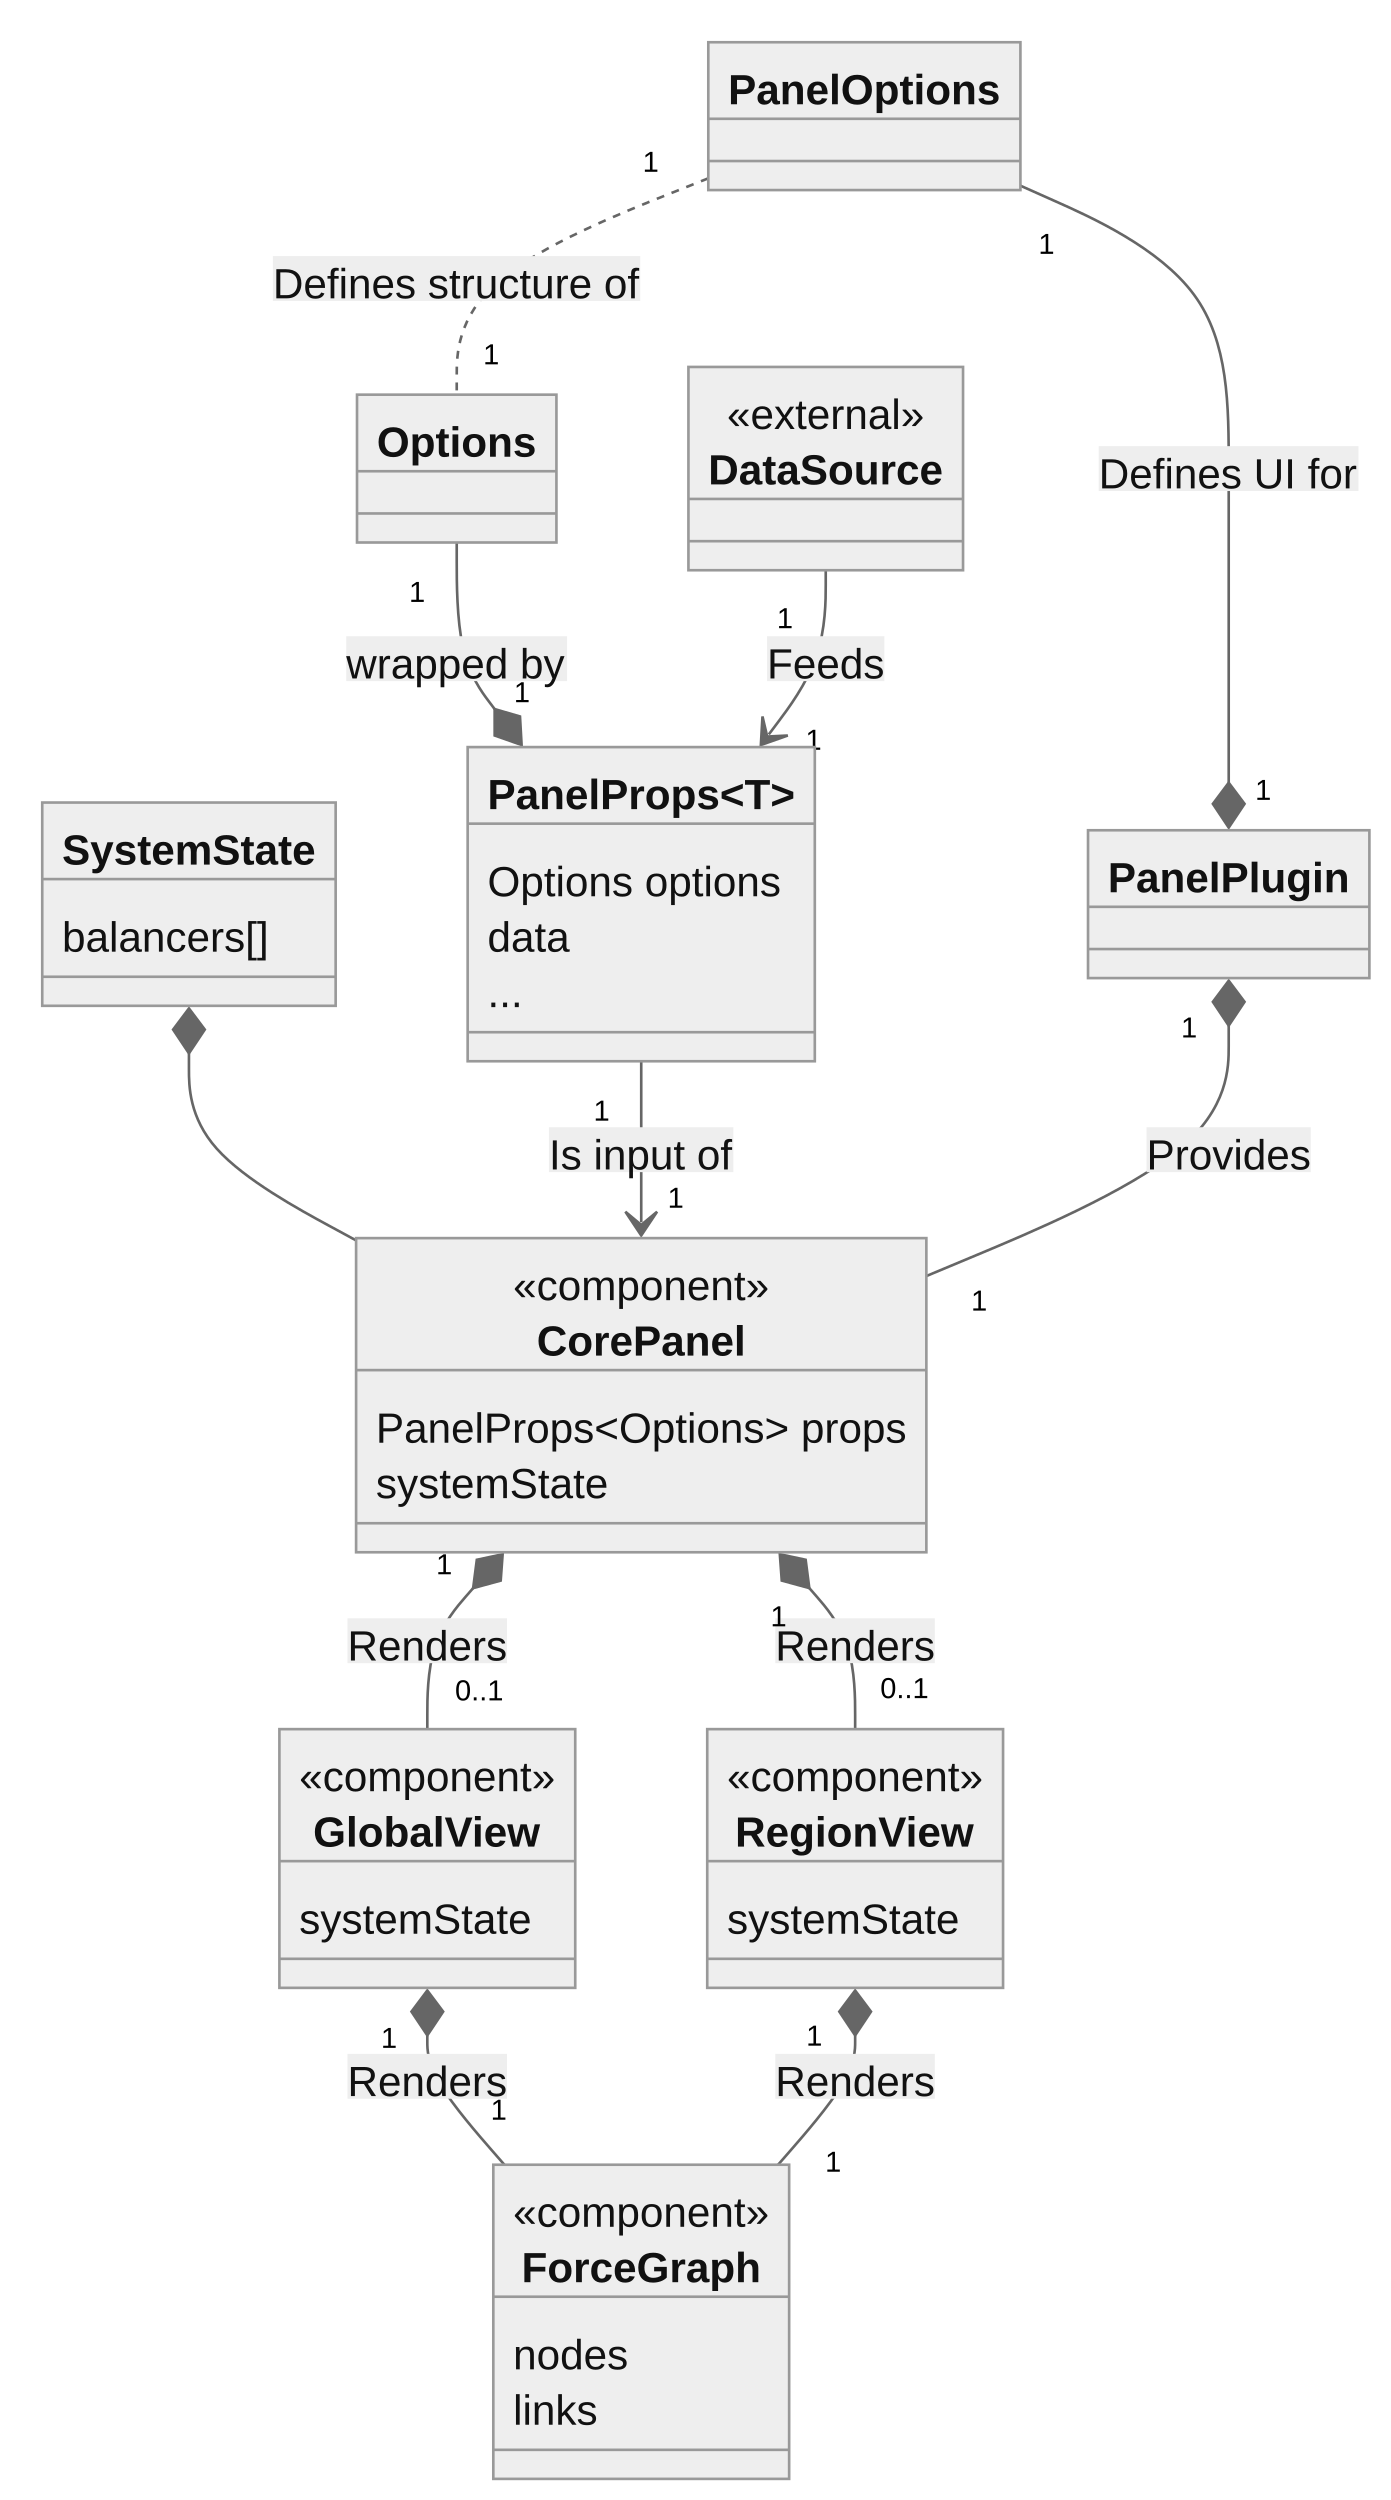
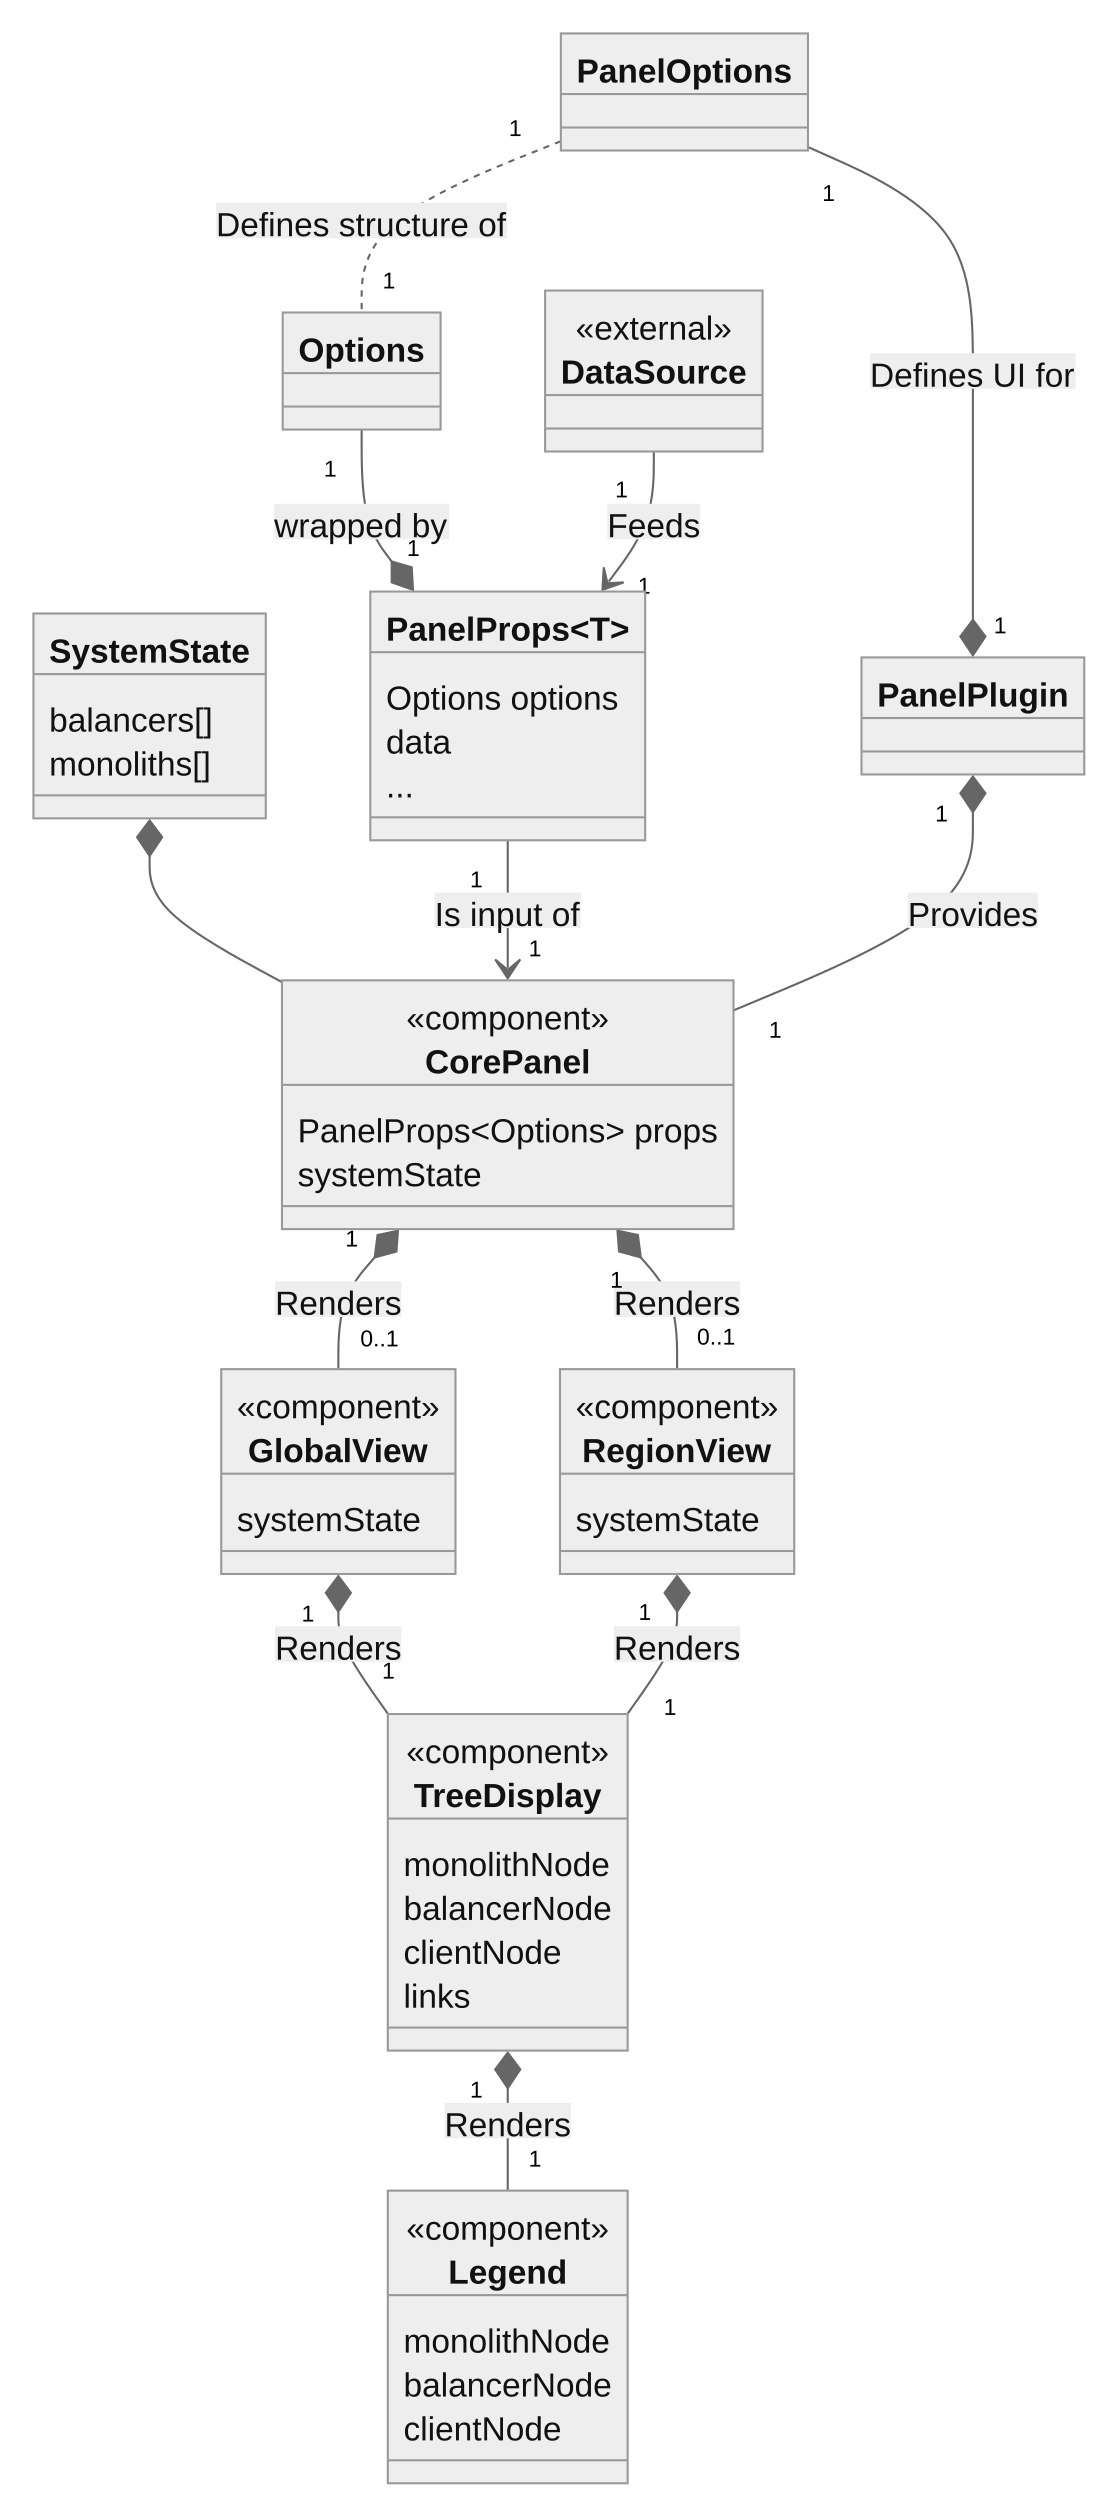
- <svg xmlns="http://www.w3.org/2000/svg" aria-roledescription="classDiagram" role="graphics-document document" viewBox="-8 -8 526.725 947" style="max-width: 526.725px; background-color: white;" width="100%" id="my-svg">
+ <svg xmlns="http://www.w3.org/2000/svg" aria-roledescription="classDiagram" role="graphics-document document" viewBox="-8 -8 526.725 1196" style="max-width: 526.725px; background-color: white;" width="100%" id="my-svg">
  <style>#my-svg{font-family:"trebuchet ms",verdana,arial,sans-serif;font-size:16px;fill:#000000;}#my-svg .error-icon{fill:#552222;}#my-svg .error-text{fill:#552222;stroke:#552222;}#my-svg .edge-thickness-normal{stroke-width:2px;}#my-svg .edge-thickness-thick{stroke-width:3.5px;}#my-svg .edge-pattern-solid{stroke-dasharray:0;}#my-svg .edge-pattern-dashed{stroke-dasharray:3;}#my-svg .edge-pattern-dotted{stroke-dasharray:2;}#my-svg .marker{fill:#666;stroke:#666;}#my-svg .marker.cross{stroke:#666;}#my-svg svg{font-family:"trebuchet ms",verdana,arial,sans-serif;font-size:16px;}#my-svg g.classGroup text{fill:#999;stroke:none;font-family:"trebuchet ms",verdana,arial,sans-serif;font-size:10px;}#my-svg g.classGroup text .title{font-weight:bolder;}#my-svg .nodeLabel,#my-svg .edgeLabel{color:#111111;}#my-svg .edgeLabel .label rect{fill:#eee;}#my-svg .label text{fill:#111111;}#my-svg .edgeLabel .label span{background:#eee;}#my-svg .classTitle{font-weight:bolder;}#my-svg .node rect,#my-svg .node circle,#my-svg .node ellipse,#my-svg .node polygon,#my-svg .node path{fill:#eee;stroke:#999;stroke-width:1px;}#my-svg .divider{stroke:#999;stroke-width:1;}#my-svg g.clickable{cursor:pointer;}#my-svg g.classGroup rect{fill:#eee;stroke:#999;}#my-svg g.classGroup line{stroke:#999;stroke-width:1;}#my-svg .classLabel .box{stroke:none;stroke-width:0;fill:#eee;opacity:0.5;}#my-svg .classLabel .label{fill:#999;font-size:10px;}#my-svg .relation{stroke:#666;stroke-width:1;fill:none;}#my-svg .dashed-line{stroke-dasharray:3;}#my-svg .dotted-line{stroke-dasharray:1 2;}#my-svg #compositionStart,#my-svg .composition{fill:#666!important;stroke:#666!important;stroke-width:1;}#my-svg #compositionEnd,#my-svg .composition{fill:#666!important;stroke:#666!important;stroke-width:1;}#my-svg #dependencyStart,#my-svg .dependency{fill:#666!important;stroke:#666!important;stroke-width:1;}#my-svg #dependencyStart,#my-svg .dependency{fill:#666!important;stroke:#666!important;stroke-width:1;}#my-svg #extensionStart,#my-svg .extension{fill:transparent!important;stroke:#666!important;stroke-width:1;}#my-svg #extensionEnd,#my-svg .extension{fill:transparent!important;stroke:#666!important;stroke-width:1;}#my-svg #aggregationStart,#my-svg .aggregation{fill:transparent!important;stroke:#666!important;stroke-width:1;}#my-svg #aggregationEnd,#my-svg .aggregation{fill:transparent!important;stroke:#666!important;stroke-width:1;}#my-svg #lollipopStart,#my-svg .lollipop{fill:#eee!important;stroke:#666!important;stroke-width:1;}#my-svg #lollipopEnd,#my-svg .lollipop{fill:#eee!important;stroke:#666!important;stroke-width:1;}#my-svg .edgeTerminals{font-size:11px;}#my-svg .classTitleText{text-anchor:middle;font-size:18px;fill:#000000;}#my-svg :root{--mermaid-font-family:"trebuchet ms",verdana,arial,sans-serif;}</style>
  <g>
    <defs>
      <marker orient="auto" markerHeight="240" markerWidth="190" refY="7" refX="18" class="marker aggregation classDiagram" id="my-svg_classDiagram-aggregationStart">
        <path d="M 18,7 L9,13 L1,7 L9,1 Z" />
      </marker>
    </defs>
    <defs>
      <marker orient="auto" markerHeight="28" markerWidth="20" refY="7" refX="1" class="marker aggregation classDiagram" id="my-svg_classDiagram-aggregationEnd">
        <path d="M 18,7 L9,13 L1,7 L9,1 Z" />
      </marker>
    </defs>
    <defs>
      <marker orient="auto" markerHeight="240" markerWidth="190" refY="7" refX="18" class="marker extension classDiagram" id="my-svg_classDiagram-extensionStart">
        <path d="M 1,7 L18,13 V 1 Z" />
      </marker>
    </defs>
    <defs>
      <marker orient="auto" markerHeight="28" markerWidth="20" refY="7" refX="1" class="marker extension classDiagram" id="my-svg_classDiagram-extensionEnd">
        <path d="M 1,1 V 13 L18,7 Z" />
      </marker>
    </defs>
    <defs>
      <marker orient="auto" markerHeight="240" markerWidth="190" refY="7" refX="18" class="marker composition classDiagram" id="my-svg_classDiagram-compositionStart">
        <path d="M 18,7 L9,13 L1,7 L9,1 Z" />
      </marker>
    </defs>
    <defs>
      <marker orient="auto" markerHeight="28" markerWidth="20" refY="7" refX="1" class="marker composition classDiagram" id="my-svg_classDiagram-compositionEnd">
        <path d="M 18,7 L9,13 L1,7 L9,1 Z" />
      </marker>
    </defs>
    <defs>
      <marker orient="auto" markerHeight="240" markerWidth="190" refY="7" refX="6" class="marker dependency classDiagram" id="my-svg_classDiagram-dependencyStart">
        <path d="M 5,7 L9,13 L1,7 L9,1 Z" />
      </marker>
    </defs>
    <defs>
      <marker orient="auto" markerHeight="28" markerWidth="20" refY="7" refX="13" class="marker dependency classDiagram" id="my-svg_classDiagram-dependencyEnd">
        <path d="M 18,7 L9,13 L14,7 L9,1 Z" />
      </marker>
    </defs>
    <defs>
      <marker orient="auto" markerHeight="240" markerWidth="190" refY="7" refX="13" class="marker lollipop classDiagram" id="my-svg_classDiagram-lollipopStart">
        <circle r="6" cy="7" cx="7" fill="transparent" stroke="black" />
      </marker>
    </defs>
    <defs>
      <marker orient="auto" markerHeight="240" markerWidth="190" refY="7" refX="1" class="marker lollipop classDiagram" id="my-svg_classDiagram-lollipopEnd">
        <circle r="6" cy="7" cx="7" fill="transparent" stroke="black" />
      </marker>
    </defs>
    <g class="root">
      <g class="clusters" />
      <g class="edgePaths">
-         <path marker-start="url(#my-svg_classDiagram-compositionStart)" style="fill:none" class="edge-pattern-solid relation" id="id1" d="M63.574,391L63.574,397.083C63.574,403.167,63.574,415.333,74.127,427.145C84.68,438.957,105.785,450.413,116.338,456.142L126.891,461.87" />
+         <path marker-start="url(#my-svg_classDiagram-compositionStart)" style="fill:none" class="edge-pattern-solid relation" id="id1" d="M63.574,401.5L63.574,405.833C63.574,410.167,63.574,418.833,74.127,428.895C84.68,438.957,105.785,450.413,116.338,456.142L126.891,461.87" />
        <path marker-end="url(#my-svg_classDiagram-compositionEnd)" style="fill:none" class="edge-pattern-solid relation" id="id2" d="M378.531,62.341L391.682,68.201C404.833,74.06,431.134,85.78,444.285,103.64C457.436,121.5,457.436,145.5,457.436,169.5C457.436,193.5,457.436,217.5,457.436,237.333C457.436,257.167,457.436,272.833,457.436,280.667L457.436,288.5" />
        <path style="fill:none" class="edge-pattern-dashed relation" id="id3" d="M260.305,59.544L244.422,65.87C228.539,72.196,196.773,84.848,180.891,98.507C165.008,112.167,165.008,126.833,165.008,134.167L165.008,141.5" />
        <path marker-end="url(#my-svg_classDiagram-dependencyEnd)" style="fill:none" class="edge-pattern-solid relation" id="id4" d="M234.898,394L234.898,399.583C234.898,405.167,234.898,416.333,234.898,426.5C234.898,436.667,234.898,445.833,234.898,450.417L234.898,455" />
        <path marker-end="url(#my-svg_classDiagram-compositionEnd)" style="fill:none" class="edge-pattern-solid relation" id="id5" d="M165.008,197.5L165.008,204.833C165.008,212.167,165.008,226.833,167.401,237.352C169.795,247.87,174.582,254.24,176.976,257.425L179.37,260.61" />
        <path marker-end="url(#my-svg_classDiagram-dependencyEnd)" style="fill:none" class="edge-pattern-solid relation" id="id6" d="M304.789,208L304.789,213.583C304.789,219.167,304.789,230.333,301.194,240.701C297.599,251.068,290.408,260.636,286.813,265.42L283.218,270.203" />
        <path marker-start="url(#my-svg_classDiagram-compositionStart)" style="fill:none" class="edge-pattern-solid relation" id="id7" d="M457.436,380.5L457.436,388.333C457.436,396.167,457.436,411.833,438.347,427.644C419.259,443.454,381.083,459.408,361.994,467.386L342.906,475.363" />
        <path marker-start="url(#my-svg_classDiagram-compositionStart)" style="fill:none" class="edge-pattern-solid relation" id="id8" d="M171.231,593.571L168.337,596.893C165.443,600.214,159.655,606.857,156.761,615.762C153.867,624.667,153.867,635.833,153.867,641.417L153.867,647" />
        <path marker-start="url(#my-svg_classDiagram-compositionStart)" style="fill:none" class="edge-pattern-solid relation" id="id9" d="M298.566,593.571L301.46,596.893C304.354,600.214,310.142,606.857,313.036,615.762C315.93,624.667,315.93,635.833,315.93,641.417L315.93,647" />
-         <path marker-start="url(#my-svg_classDiagram-compositionStart)" style="fill:none" class="edge-pattern-solid relation" id="id10" d="M153.867,763L153.867,765.583C153.867,768.167,153.867,773.333,158.732,781.5C163.597,789.667,173.326,800.833,178.191,806.417L183.056,812" />
-         <path marker-start="url(#my-svg_classDiagram-compositionStart)" style="fill:none" class="edge-pattern-solid relation" id="id11" d="M315.93,763L315.93,765.583C315.93,768.167,315.93,773.333,311.065,781.5C306.2,789.667,296.471,800.833,291.606,806.417L286.741,812" />
+         <path marker-start="url(#my-svg_classDiagram-compositionStart)" style="fill:none" class="edge-pattern-solid relation" id="id10" d="M153.867,763L153.867,765.583C153.867,768.167,153.867,773.333,157.836,781.5C161.804,789.667,169.742,800.833,173.71,806.417L177.679,812" />
+         <path marker-start="url(#my-svg_classDiagram-compositionStart)" style="fill:none" class="edge-pattern-solid relation" id="id11" d="M315.93,763L315.93,765.583C315.93,768.167,315.93,773.333,311.961,781.5C307.992,789.667,300.055,800.833,296.087,806.417L292.118,812" />
+         <path marker-start="url(#my-svg_classDiagram-compositionStart)" style="fill:none" class="edge-pattern-solid relation" id="id12" d="M234.898,991L234.898,993.583C234.898,996.167,234.898,1001.333,234.898,1009.5C234.898,1017.667,234.898,1028.833,234.898,1034.417L234.898,1040" />
      </g>
      <g class="edgeLabels">
        <g class="edgeLabel">
          <g transform="translate(0, 0)" class="label">
            <rect height="0" width="0" ry="0" rx="0" />
            <text style="">
              <tspan class="row" x="0" dy="1em" xml:space="preserve" />
            </text>
          </g>
        </g>
        <g transform="translate(457.4355, 169.5)" class="edgeLabel">
          <g transform="translate(-49.24219, -8.5)" class="label">
-             <rect height="17" width="98.396" ry="0" rx="0" />
+             <rect height="17" width="98.395" ry="0" rx="0" />
            <text style="">
              <tspan class="row" x="0" dy="1em" xml:space="preserve">Defines UI for</tspan>
            </text>
          </g>
        </g>
        <g transform="translate(388.4109, 83.1647)" class="edgeTerminals">
          <g transform="translate(-3.0625, -6)" class="inner">
            <text style="">
              <tspan class="row" x="0" dy="1em" xml:space="preserve">1</tspan>
            </text>
          </g>
        </g>
        <g transform="translate(467.4355, 284)" class="edgeTerminals">
          <g transform="translate(-3.0625, -6)" class="inner" />
          <text style="">
            <tspan class="row" x="0" dy="1em" xml:space="preserve">1</tspan>
          </text>
        </g>
        <g transform="translate(165.0078, 97.5)" class="edgeLabel">
          <g transform="translate(-69.64062, -8.5)" class="label">
-             <rect height="17" width="139.153" ry="0" rx="0" />
+             <rect height="17" width="139.152" ry="0" rx="0" />
            <text style="">
              <tspan class="row" x="0" dy="1em" xml:space="preserve">Defines structure of</tspan>
            </text>
          </g>
        </g>
        <g transform="translate(238.4965, 52.08423)" class="edgeTerminals">
          <g transform="translate(-3.0625, -6)" class="inner">
            <text style="">
              <tspan class="row" x="0" dy="1em" xml:space="preserve">1</tspan>
            </text>
          </g>
        </g>
        <g transform="translate(175.0078, 119)" class="edgeTerminals">
          <g transform="translate(-3.0625, -6)" class="inner" />
          <text style="">
            <tspan class="row" x="0" dy="1em" xml:space="preserve">1</tspan>
          </text>
        </g>
        <g transform="translate(234.8984, 427.5)" class="edgeLabel">
          <g transform="translate(-34.96484, -8.5)" class="label">
-             <rect height="17" width="69.868" ry="0" rx="0" />
+             <rect height="17" width="69.867" ry="0" rx="0" />
            <text style="">
              <tspan class="row" x="0" dy="1em" xml:space="preserve">Is input of</tspan>
            </text>
          </g>
        </g>
        <g transform="translate(219.8984, 411.5)" class="edgeTerminals">
          <g transform="translate(-3.0625, -6)" class="inner">
            <text style="">
              <tspan class="row" x="0" dy="1em" xml:space="preserve">1</tspan>
            </text>
          </g>
        </g>
        <g transform="translate(244.8984, 438.5)" class="edgeTerminals">
          <g transform="translate(-3.0625, -6)" class="inner" />
          <text style="">
            <tspan class="row" x="0" dy="1em" xml:space="preserve">1</tspan>
          </text>
        </g>
        <g transform="translate(165.0078, 241.5)" class="edgeLabel">
          <g transform="translate(-41.85938, -8.5)" class="label">
            <rect height="17" width="83.647" ry="0" rx="0" />
            <text style="">
              <tspan class="row" x="0" dy="1em" xml:space="preserve">wrapped by</tspan>
            </text>
          </g>
        </g>
        <g transform="translate(150.0078, 215)" class="edgeTerminals">
          <g transform="translate(-3.0625, -6)" class="inner">
            <text style="">
              <tspan class="row" x="0" dy="1em" xml:space="preserve">1</tspan>
            </text>
          </g>
        </g>
        <g transform="translate(186.6612, 246.9986)" class="edgeTerminals">
          <g transform="translate(-3.0625, -6)" class="inner" />
          <text style="">
            <tspan class="row" x="0" dy="1em" xml:space="preserve">1</tspan>
          </text>
        </g>
        <g transform="translate(304.7891, 241.5)" class="edgeLabel">
          <g transform="translate(-22.23438, -8.5)" class="label">
            <rect height="17" width="44.438" ry="0" rx="0" />
            <text style="">
              <tspan class="row" x="0" dy="1em" xml:space="preserve">Feeds</tspan>
            </text>
          </g>
        </g>
        <g transform="translate(289.3435, 224.9601)" class="edgeTerminals">
          <g transform="translate(-3.0625, -6)" class="inner">
            <text style="">
              <tspan class="row" x="0" dy="1em" xml:space="preserve">1</tspan>
            </text>
          </g>
        </g>
        <g transform="translate(297.1182, 265.0218)" class="edgeTerminals">
          <g transform="translate(-3.0625, -6)" class="inner" />
          <text style="">
            <tspan class="row" x="0" dy="1em" xml:space="preserve">1</tspan>
          </text>
        </g>
        <g transform="translate(457.4355, 427.5)" class="edgeLabel">
          <g transform="translate(-31.125, -8.5)" class="label">
            <rect height="17" width="62.204" ry="0" rx="0" />
            <text style="">
              <tspan class="row" x="0" dy="1em" xml:space="preserve">Provides</tspan>
            </text>
          </g>
        </g>
        <g transform="translate(442.4355, 380)" class="edgeTerminals">
          <g transform="translate(-3.0625, -6)" class="inner">
            <text style="">
              <tspan class="row" x="0" dy="1em" xml:space="preserve">1</tspan>
            </text>
          </g>
        </g>
        <g transform="translate(359.8368, 477.4549)" class="edgeTerminals">
          <g transform="translate(-3.0625, -6)" class="inner" />
          <text style="">
            <tspan class="row" x="0" dy="1em" xml:space="preserve">1</tspan>
          </text>
        </g>
        <g transform="translate(153.8672, 613.5)" class="edgeLabel">
          <g transform="translate(-30.24219, -8.5)" class="label">
            <rect height="17" width="60.426" ry="0" rx="0" />
            <text style="">
              <tspan class="row" x="0" dy="1em" xml:space="preserve">Renders</tspan>
            </text>
          </g>
        </g>
        <g transform="translate(160.2503, 583.3404)" class="edgeTerminals">
          <g transform="translate(-3.0625, -6)" class="inner">
            <text style="">
              <tspan class="row" x="0" dy="1em" xml:space="preserve">1</tspan>
            </text>
          </g>
        </g>
        <g transform="translate(164.3538, 625.1112)" class="edgeTerminals">
          <g transform="translate(-9.179688, -6)" class="inner" />
          <text style="">
            <tspan class="row" x="0" dy="1em" xml:space="preserve">0..1</tspan>
          </text>
        </g>
        <g transform="translate(315.9297, 613.5)" class="edgeLabel">
          <g transform="translate(-30.24219, -8.5)" class="label">
            <rect height="17" width="60.426" ry="0" rx="0" />
            <text style="">
              <tspan class="row" x="0" dy="1em" xml:space="preserve">Renders</tspan>
            </text>
          </g>
        </g>
        <g transform="translate(286.9279, 603.0481)" class="edgeTerminals">
          <g transform="translate(-3.0625, -6)" class="inner">
            <text style="">
              <tspan class="row" x="0" dy="1em" xml:space="preserve">1</tspan>
            </text>
          </g>
        </g>
        <g transform="translate(325.4309, 624.2579)" class="edgeTerminals">
          <g transform="translate(-9.179688, -6)" class="inner" />
          <text style="">
            <tspan class="row" x="0" dy="1em" xml:space="preserve">0..1</tspan>
          </text>
        </g>
        <g transform="translate(153.8672, 778.5)" class="edgeLabel">
          <g transform="translate(-30.24219, -8.5)" class="label">
            <rect height="17" width="60.426" ry="0" rx="0" />
            <text style="">
              <tspan class="row" x="0" dy="1em" xml:space="preserve">Renders</tspan>
            </text>
          </g>
        </g>
-         <g transform="translate(139.3659, 762.7421)" class="edgeTerminals">
-           <g transform="translate(-3.0625, -6)" class="inner">
-             <text style="">
-               <tspan class="row" x="0" dy="1em" xml:space="preserve">1</tspan>
-             </text>
-           </g>
-         </g>
-         <g transform="translate(177.869, 783.9519)" class="edgeTerminals">
+         <g transform="translate(139.3064, 762.7366)" class="edgeTerminals">
+           <g transform="translate(-3.0625, -6)" class="inner">
+             <text style="">
+               <tspan class="row" x="0" dy="1em" xml:space="preserve">1</tspan>
+             </text>
+           </g>
+         </g>
+         <g transform="translate(174.7664, 784.0459)" class="edgeTerminals">
          <g transform="translate(-3.0625, -6)" class="inner" />
          <text style="">
            <tspan class="row" x="0" dy="1em" xml:space="preserve">1</tspan>
          </text>
        </g>
        <g transform="translate(315.9297, 778.5)" class="edgeLabel">
          <g transform="translate(-30.24219, -8.5)" class="label">
            <rect height="17" width="60.426" ry="0" rx="0" />
            <text style="">
              <tspan class="row" x="0" dy="1em" xml:space="preserve">Renders</tspan>
            </text>
          </g>
        </g>
-         <g transform="translate(300.4431, 761.8888)" class="edgeTerminals">
-           <g transform="translate(-3.0625, -6)" class="inner">
-             <text style="">
-               <tspan class="row" x="0" dy="1em" xml:space="preserve">1</tspan>
-             </text>
-           </g>
-         </g>
-         <g transform="translate(304.5465, 803.6596)" class="edgeTerminals">
+         <g transform="translate(300.4999, 761.986)" class="edgeTerminals">
+           <g transform="translate(-3.0625, -6)" class="inner">
+             <text style="">
+               <tspan class="row" x="0" dy="1em" xml:space="preserve">1</tspan>
+             </text>
+           </g>
+         </g>
+         <g transform="translate(309.4827, 801.4265)" class="edgeTerminals">
+           <g transform="translate(-3.0625, -6)" class="inner" />
+           <text style="">
+             <tspan class="row" x="0" dy="1em" xml:space="preserve">1</tspan>
+           </text>
+         </g>
+         <g transform="translate(234.8984, 1006.5)" class="edgeLabel">
+           <g transform="translate(-30.24219, -8.5)" class="label">
+             <rect height="17" width="60.426" ry="0" rx="0" />
+             <text style="">
+               <tspan class="row" x="0" dy="1em" xml:space="preserve">Renders</tspan>
+             </text>
+           </g>
+         </g>
+         <g transform="translate(219.8984, 990.5)" class="edgeTerminals">
+           <g transform="translate(-3.0625, -6)" class="inner">
+             <text style="">
+               <tspan class="row" x="0" dy="1em" xml:space="preserve">1</tspan>
+             </text>
+           </g>
+         </g>
+         <g transform="translate(244.8984, 1017.5)" class="edgeTerminals">
          <g transform="translate(-3.0625, -6)" class="inner" />
          <text style="">
            <tspan class="row" x="0" dy="1em" xml:space="preserve">1</tspan>
          </text>
        </g>
      </g>
      <g class="nodes">
        <g transform="translate(457.4355, 334.5)" id="classId-PanelPlugin-0" class="node default">
          <rect height="56" width="106.578" y="-28" x="-53.289" class="outer title-state" />
          <line y2="1" y1="1" x2="53.289" x1="-53.289" class="divider" />
          <line y2="17" y1="17" x2="53.289" x1="-53.289" class="divider" />
          <g class="label">
            <text style="">
              <tspan class="title-row" x="0" dy="1em" xml:space="preserve" />
            </text>
            <text transform="translate( -45.78906, -20.5)" class="classTitle" style="">
              <tspan class="title-row" x="0" dy="1em" xml:space="preserve">PanelPlugin</tspan>
            </text>
          </g>
        </g>
        <g transform="translate(234.8984, 334.5)" id="classId-PanelProps-1" class="node default">
          <rect height="119" width="131.5" y="-59.5" x="-65.75" class="outer title-state" />
          <line y2="-30.5" y1="-30.5" x2="65.75" x1="-65.75" class="divider" />
          <line y2="48.5" y1="48.5" x2="65.75" x1="-65.75" class="divider" />
          <g class="label">
            <text style="">
              <tspan class="title-row" x="0" dy="1em" xml:space="preserve" />
            </text>
            <text transform="translate( -58.25, -52)" class="classTitle" style="">
              <tspan class="title-row" x="0" dy="1em" xml:space="preserve">PanelProps&lt;T&gt;</tspan>
            </text>
            <text transform="translate( -58.25, -19)" style="">
              <tspan class="title-row" x="0" dy="1em" xml:space="preserve">Options options</tspan>
            </text>
            <text transform="translate( -58.25, 2)" style="">
              <tspan class="title-row" x="0" dy="1em" xml:space="preserve">data</tspan>
            </text>
            <text transform="translate( -58.25, 23)" style="">
              <tspan class="title-row" x="0" dy="1em" xml:space="preserve">...</tspan>
            </text>
          </g>
        </g>
        <g transform="translate(234.8984, 520.5)" id="classId-CorePanel-2" class="node default">
          <rect height="119" width="216.016" y="-59.5" x="-108.008" class="outer title-state" />
          <line y2="-9.5" y1="-9.5" x2="108.008" x1="-108.008" class="divider" />
          <line y2="48.5" y1="48.5" x2="108.008" x1="-108.008" class="divider" />
          <g class="label">
            <text transform="translate( -48.53125, -52)" style="">
              <tspan class="title-row" x="0" dy="1em" xml:space="preserve">«component»</tspan>
            </text>
            <text transform="translate( -39.57031, -31)" class="classTitle" style="">
              <tspan class="title-row" x="0" dy="1em" xml:space="preserve">CorePanel</tspan>
            </text>
            <text transform="translate( -100.5078, 2)" style="">
              <tspan class="title-row" x="0" dy="1em" xml:space="preserve">PanelProps&lt;Options&gt; props</tspan>
            </text>
            <text transform="translate( -100.5078, 23)" style="">
              <tspan class="title-row" x="0" dy="1em" xml:space="preserve">systemState</tspan>
            </text>
          </g>
        </g>
        <g transform="translate(153.8672, 696)" id="classId-GlobalView-3" class="node default">
          <rect height="98" width="112.062" y="-49" x="-56.031" class="outer title-state" />
          <line y2="1" y1="1" x2="56.031" x1="-56.031" class="divider" />
          <line y2="38" y1="38" x2="56.031" x1="-56.031" class="divider" />
          <g class="label">
            <text transform="translate( -48.53125, -41.5)" style="">
              <tspan class="title-row" x="0" dy="1em" xml:space="preserve">«component»</tspan>
            </text>
            <text transform="translate( -43.25391, -20.5)" class="classTitle" style="">
              <tspan class="title-row" x="0" dy="1em" xml:space="preserve">GlobalView</tspan>
            </text>
            <text transform="translate( -48.53125, 12.5)" style="">
              <tspan class="title-row" x="0" dy="1em" xml:space="preserve">systemState</tspan>
            </text>
          </g>
        </g>
        <g transform="translate(315.9297, 696)" id="classId-RegionView-4" class="node default">
          <rect height="98" width="112.062" y="-49" x="-56.031" class="outer title-state" />
          <line y2="1" y1="1" x2="56.031" x1="-56.031" class="divider" />
          <line y2="38" y1="38" x2="56.031" x1="-56.031" class="divider" />
          <g class="label">
            <text transform="translate( -48.53125, -41.5)" style="">
              <tspan class="title-row" x="0" dy="1em" xml:space="preserve">«component»</tspan>
            </text>
            <text transform="translate( -45.47266, -20.5)" class="classTitle" style="">
              <tspan class="title-row" x="0" dy="1em" xml:space="preserve">RegionView</tspan>
            </text>
            <text transform="translate( -48.53125, 12.5)" style="">
              <tspan class="title-row" x="0" dy="1em" xml:space="preserve">systemState</tspan>
            </text>
          </g>
        </g>
        <g transform="translate(304.7891, 169.5)" id="classId-DataSource-5" class="node default">
          <rect height="77" width="104.023" y="-38.5" x="-52.012" class="outer title-state" />
          <line y2="11.5" y1="11.5" x2="52.012" x1="-52.012" class="divider" />
          <line y2="27.5" y1="27.5" x2="52.012" x1="-52.012" class="divider" />
          <g class="label">
            <text transform="translate( -37.41016, -31)" style="">
              <tspan class="title-row" x="0" dy="1em" xml:space="preserve">«external»</tspan>
            </text>
            <text transform="translate( -44.51172, -10)" class="classTitle" style="">
              <tspan class="title-row" x="0" dy="1em" xml:space="preserve">DataSource</tspan>
            </text>
          </g>
        </g>
-         <g transform="translate(234.8984, 871.5)" id="classId-ForceGraph-6" class="node default">
-           <rect height="119" width="112.062" y="-59.5" x="-56.031" class="outer title-state" />
-           <line y2="-9.5" y1="-9.5" x2="56.031" x1="-56.031" class="divider" />
-           <line y2="48.5" y1="48.5" x2="56.031" x1="-56.031" class="divider" />
-           <g class="label">
-             <text transform="translate( -48.53125, -52)" style="">
+         <g transform="translate(234.8984, 892.5)" id="classId-TreeDisplay-6" class="node default">
+           <rect height="161" width="114.727" y="-80.5" x="-57.363" class="outer title-state" />
+           <line y2="-30.5" y1="-30.5" x2="57.363" x1="-57.363" class="divider" />
+           <line y2="69.5" y1="69.5" x2="57.363" x1="-57.363" class="divider" />
+           <g class="label">
+             <text transform="translate( -48.53125, -73)" style="">
              <tspan class="title-row" x="0" dy="1em" xml:space="preserve">«component»</tspan>
            </text>
-             <text transform="translate( -45.34375, -31)" class="classTitle" style="">
-               <tspan class="title-row" x="0" dy="1em" xml:space="preserve">ForceGraph</tspan>
-             </text>
-             <text transform="translate( -48.53125, 2)" style="">
-               <tspan class="title-row" x="0" dy="1em" xml:space="preserve">nodes</tspan>
-             </text>
-             <text transform="translate( -48.53125, 23)" style="">
+             <text transform="translate( -44.96484, -52)" class="classTitle" style="">
+               <tspan class="title-row" x="0" dy="1em" xml:space="preserve">TreeDisplay</tspan>
+             </text>
+             <text transform="translate( -49.86328, -19)" style="">
+               <tspan class="title-row" x="0" dy="1em" xml:space="preserve">monolithNode</tspan>
+             </text>
+             <text transform="translate( -49.86328, 2)" style="">
+               <tspan class="title-row" x="0" dy="1em" xml:space="preserve">balancerNode</tspan>
+             </text>
+             <text transform="translate( -49.86328, 23)" style="">
+               <tspan class="title-row" x="0" dy="1em" xml:space="preserve">clientNode</tspan>
+             </text>
+             <text transform="translate( -49.86328, 44)" style="">
              <tspan class="title-row" x="0" dy="1em" xml:space="preserve">links</tspan>
            </text>
          </g>
        </g>
        <g transform="translate(63.57422, 334.5)" id="classId-SystemState-7" class="node default">
-           <rect height="77" width="111.148" y="-38.5" x="-55.574" class="outer title-state" />
-           <line y2="-9.5" y1="-9.5" x2="55.574" x1="-55.574" class="divider" />
-           <line y2="27.5" y1="27.5" x2="55.574" x1="-55.574" class="divider" />
+           <rect height="98" width="111.148" y="-49" x="-55.574" class="outer title-state" />
+           <line y2="-20" y1="-20" x2="55.574" x1="-55.574" class="divider" />
+           <line y2="38" y1="38" x2="55.574" x1="-55.574" class="divider" />
          <g class="label">
            <text style="">
              <tspan class="title-row" x="0" dy="1em" xml:space="preserve" />
            </text>
-             <text transform="translate( -48.07422, -31)" class="classTitle" style="">
+             <text transform="translate( -48.07422, -41.5)" class="classTitle" style="">
              <tspan class="title-row" x="0" dy="1em" xml:space="preserve">SystemState</tspan>
            </text>
-             <text transform="translate( -48.07422, 2)" style="">
+             <text transform="translate( -48.07422, -8.5)" style="">
              <tspan class="title-row" x="0" dy="1em" xml:space="preserve">balancers[]</tspan>
            </text>
-           </g>
-         </g>
-         <g transform="translate(319.418, 36)" id="classId-PanelOptions-8" class="node default">
+             <text transform="translate( -48.07422, 12.5)" style="">
+               <tspan class="title-row" x="0" dy="1em" xml:space="preserve">monoliths[]</tspan>
+             </text>
+           </g>
+         </g>
+         <g transform="translate(234.8984, 1110)" id="classId-Legend-8" class="node default">
+           <rect height="140" width="114.727" y="-70" x="-57.363" class="outer title-state" />
+           <line y2="-20" y1="-20" x2="57.363" x1="-57.363" class="divider" />
+           <line y2="59" y1="59" x2="57.363" x1="-57.363" class="divider" />
+           <g class="label">
+             <text transform="translate( -48.53125, -62.5)" style="">
+               <tspan class="title-row" x="0" dy="1em" xml:space="preserve">«component»</tspan>
+             </text>
+             <text transform="translate( -28.44531, -41.5)" class="classTitle" style="">
+               <tspan class="title-row" x="0" dy="1em" xml:space="preserve">Legend</tspan>
+             </text>
+             <text transform="translate( -49.86328, -8.5)" style="">
+               <tspan class="title-row" x="0" dy="1em" xml:space="preserve">monolithNode</tspan>
+             </text>
+             <text transform="translate( -49.86328, 12.5)" style="">
+               <tspan class="title-row" x="0" dy="1em" xml:space="preserve">balancerNode</tspan>
+             </text>
+             <text transform="translate( -49.86328, 33.5)" style="">
+               <tspan class="title-row" x="0" dy="1em" xml:space="preserve">clientNode</tspan>
+             </text>
+           </g>
+         </g>
+         <g transform="translate(319.418, 36)" id="classId-PanelOptions-9" class="node default">
          <rect height="56" width="118.227" y="-28" x="-59.113" class="outer title-state" />
          <line y2="1" y1="1" x2="59.113" x1="-59.113" class="divider" />
          <line y2="17" y1="17" x2="59.113" x1="-59.113" class="divider" />
          <g class="label">
            <text style="">
              <tspan class="title-row" x="0" dy="1em" xml:space="preserve" />
            </text>
            <text transform="translate( -51.61328, -20.5)" class="classTitle" style="">
              <tspan class="title-row" x="0" dy="1em" xml:space="preserve">PanelOptions</tspan>
            </text>
          </g>
        </g>
-         <g transform="translate(165.0078, 169.5)" id="classId-Options-9" class="node default">
+         <g transform="translate(165.0078, 169.5)" id="classId-Options-10" class="node default">
          <rect height="56" width="75.539" y="-28" x="-37.77" class="outer title-state" />
          <line y2="1" y1="1" x2="37.77" x1="-37.77" class="divider" />
          <line y2="17" y1="17" x2="37.77" x1="-37.77" class="divider" />
          <g class="label">
            <text style="">
              <tspan class="title-row" x="0" dy="1em" xml:space="preserve" />
            </text>
            <text transform="translate( -30.26953, -20.5)" class="classTitle" style="">
              <tspan class="title-row" x="0" dy="1em" xml:space="preserve">Options</tspan>
            </text>
          </g>
        </g>
      </g>
    </g>
  </g>
</svg>
